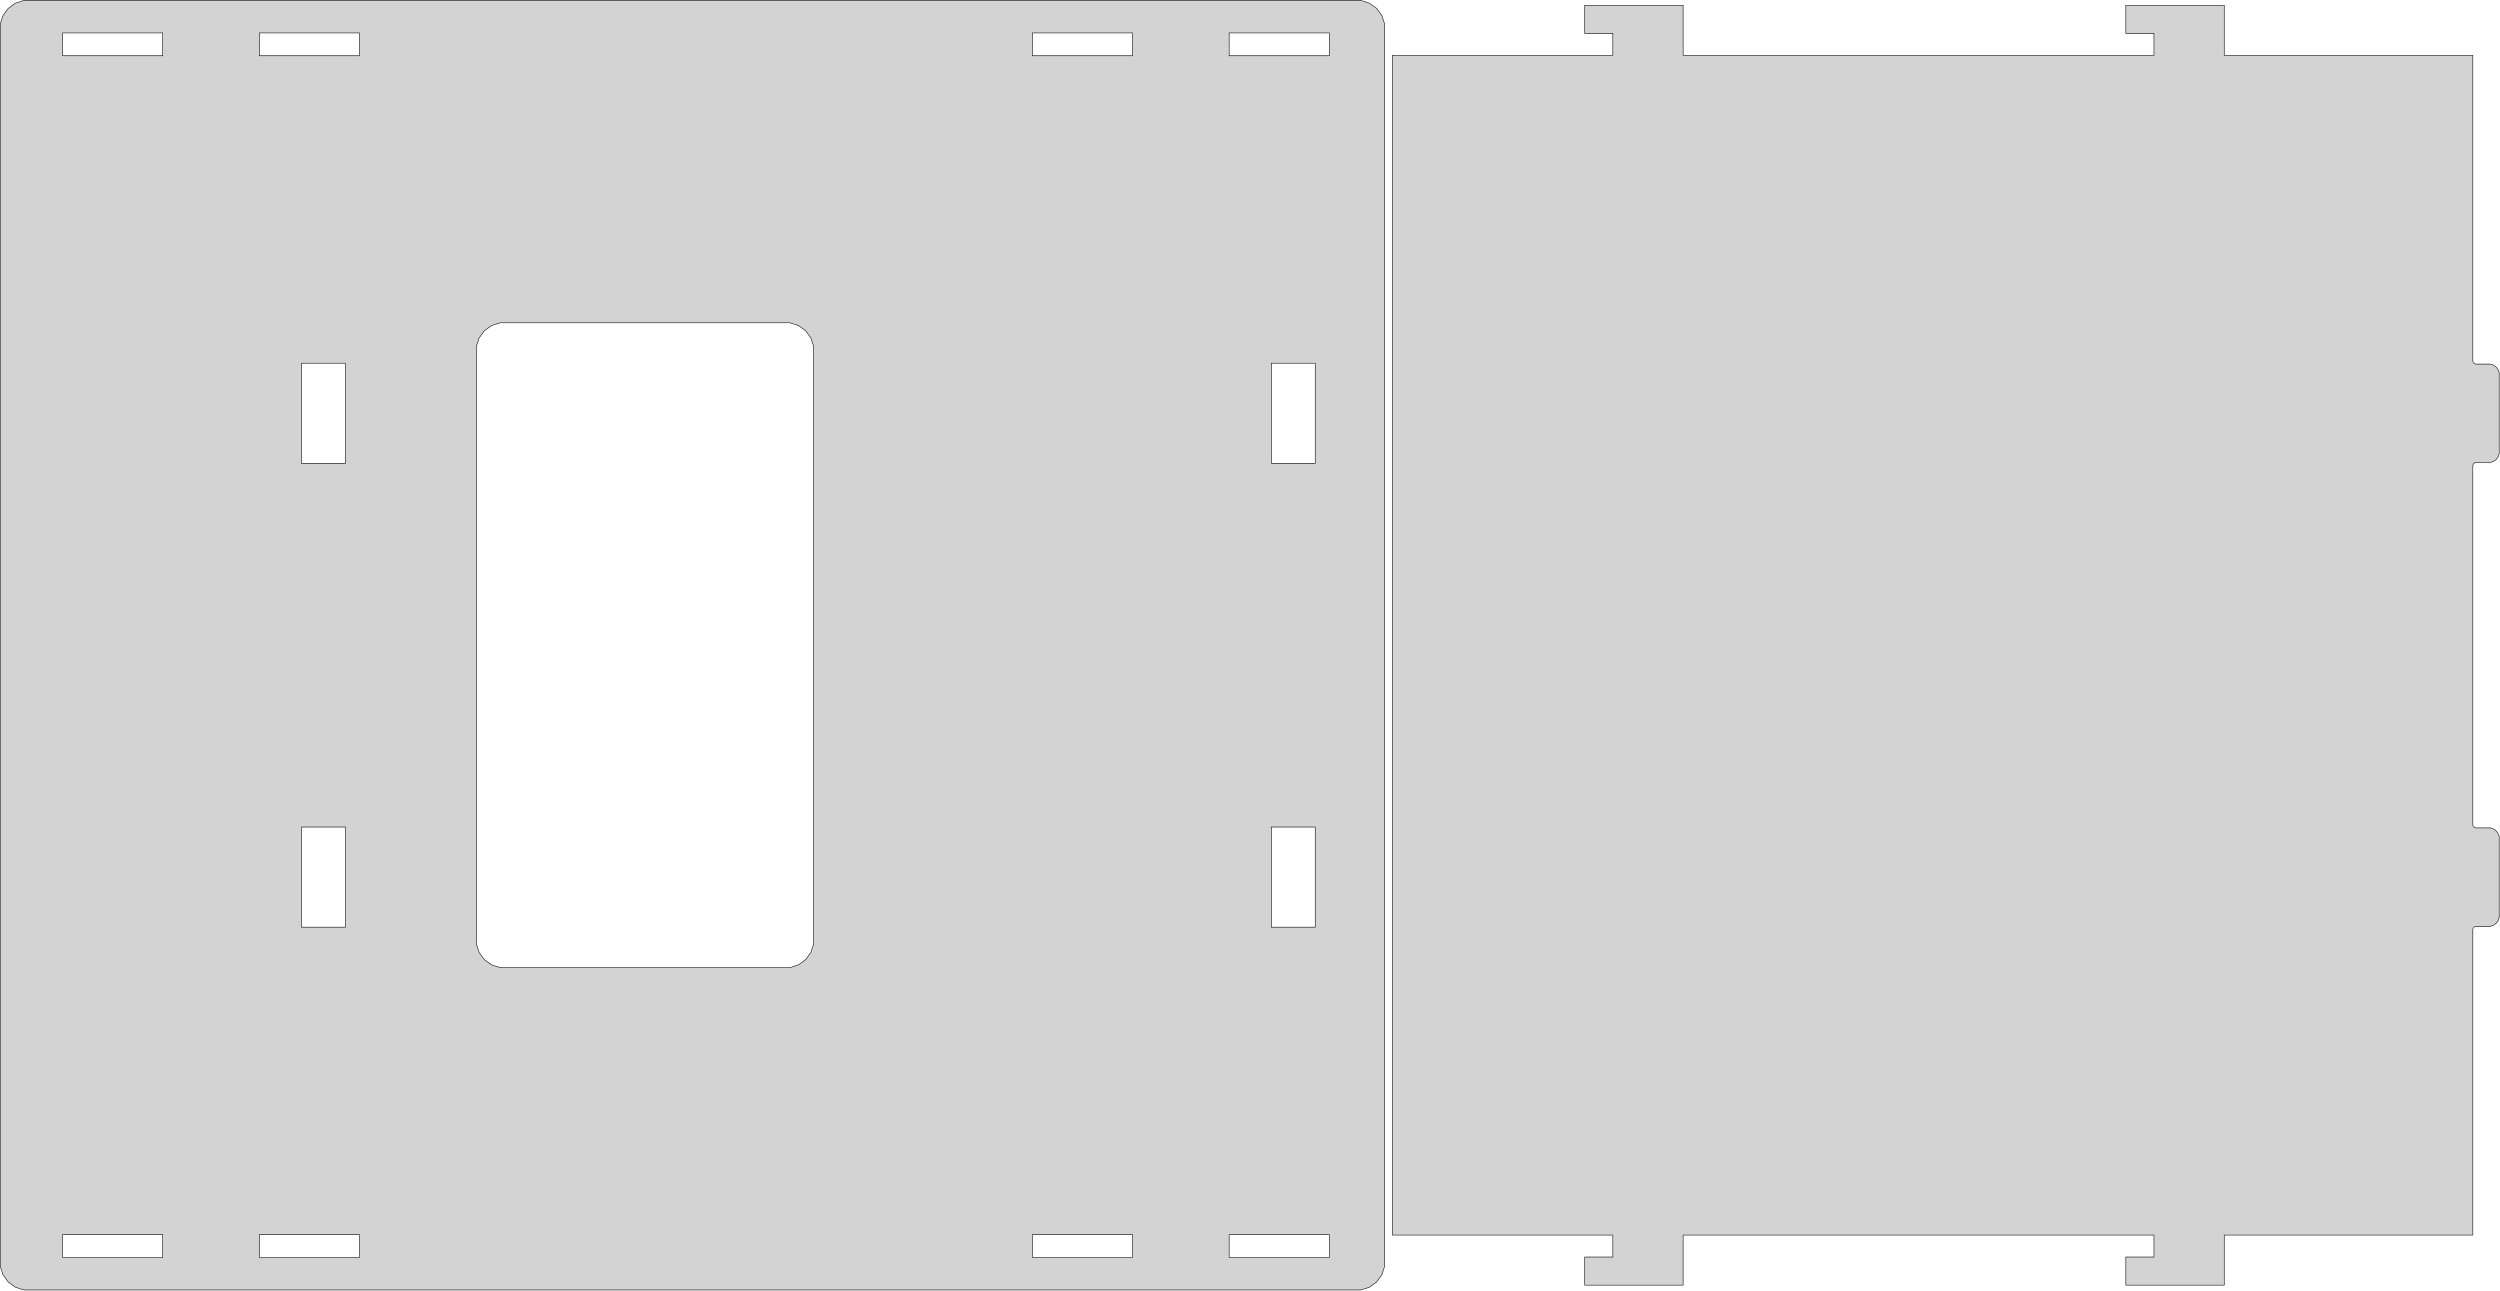
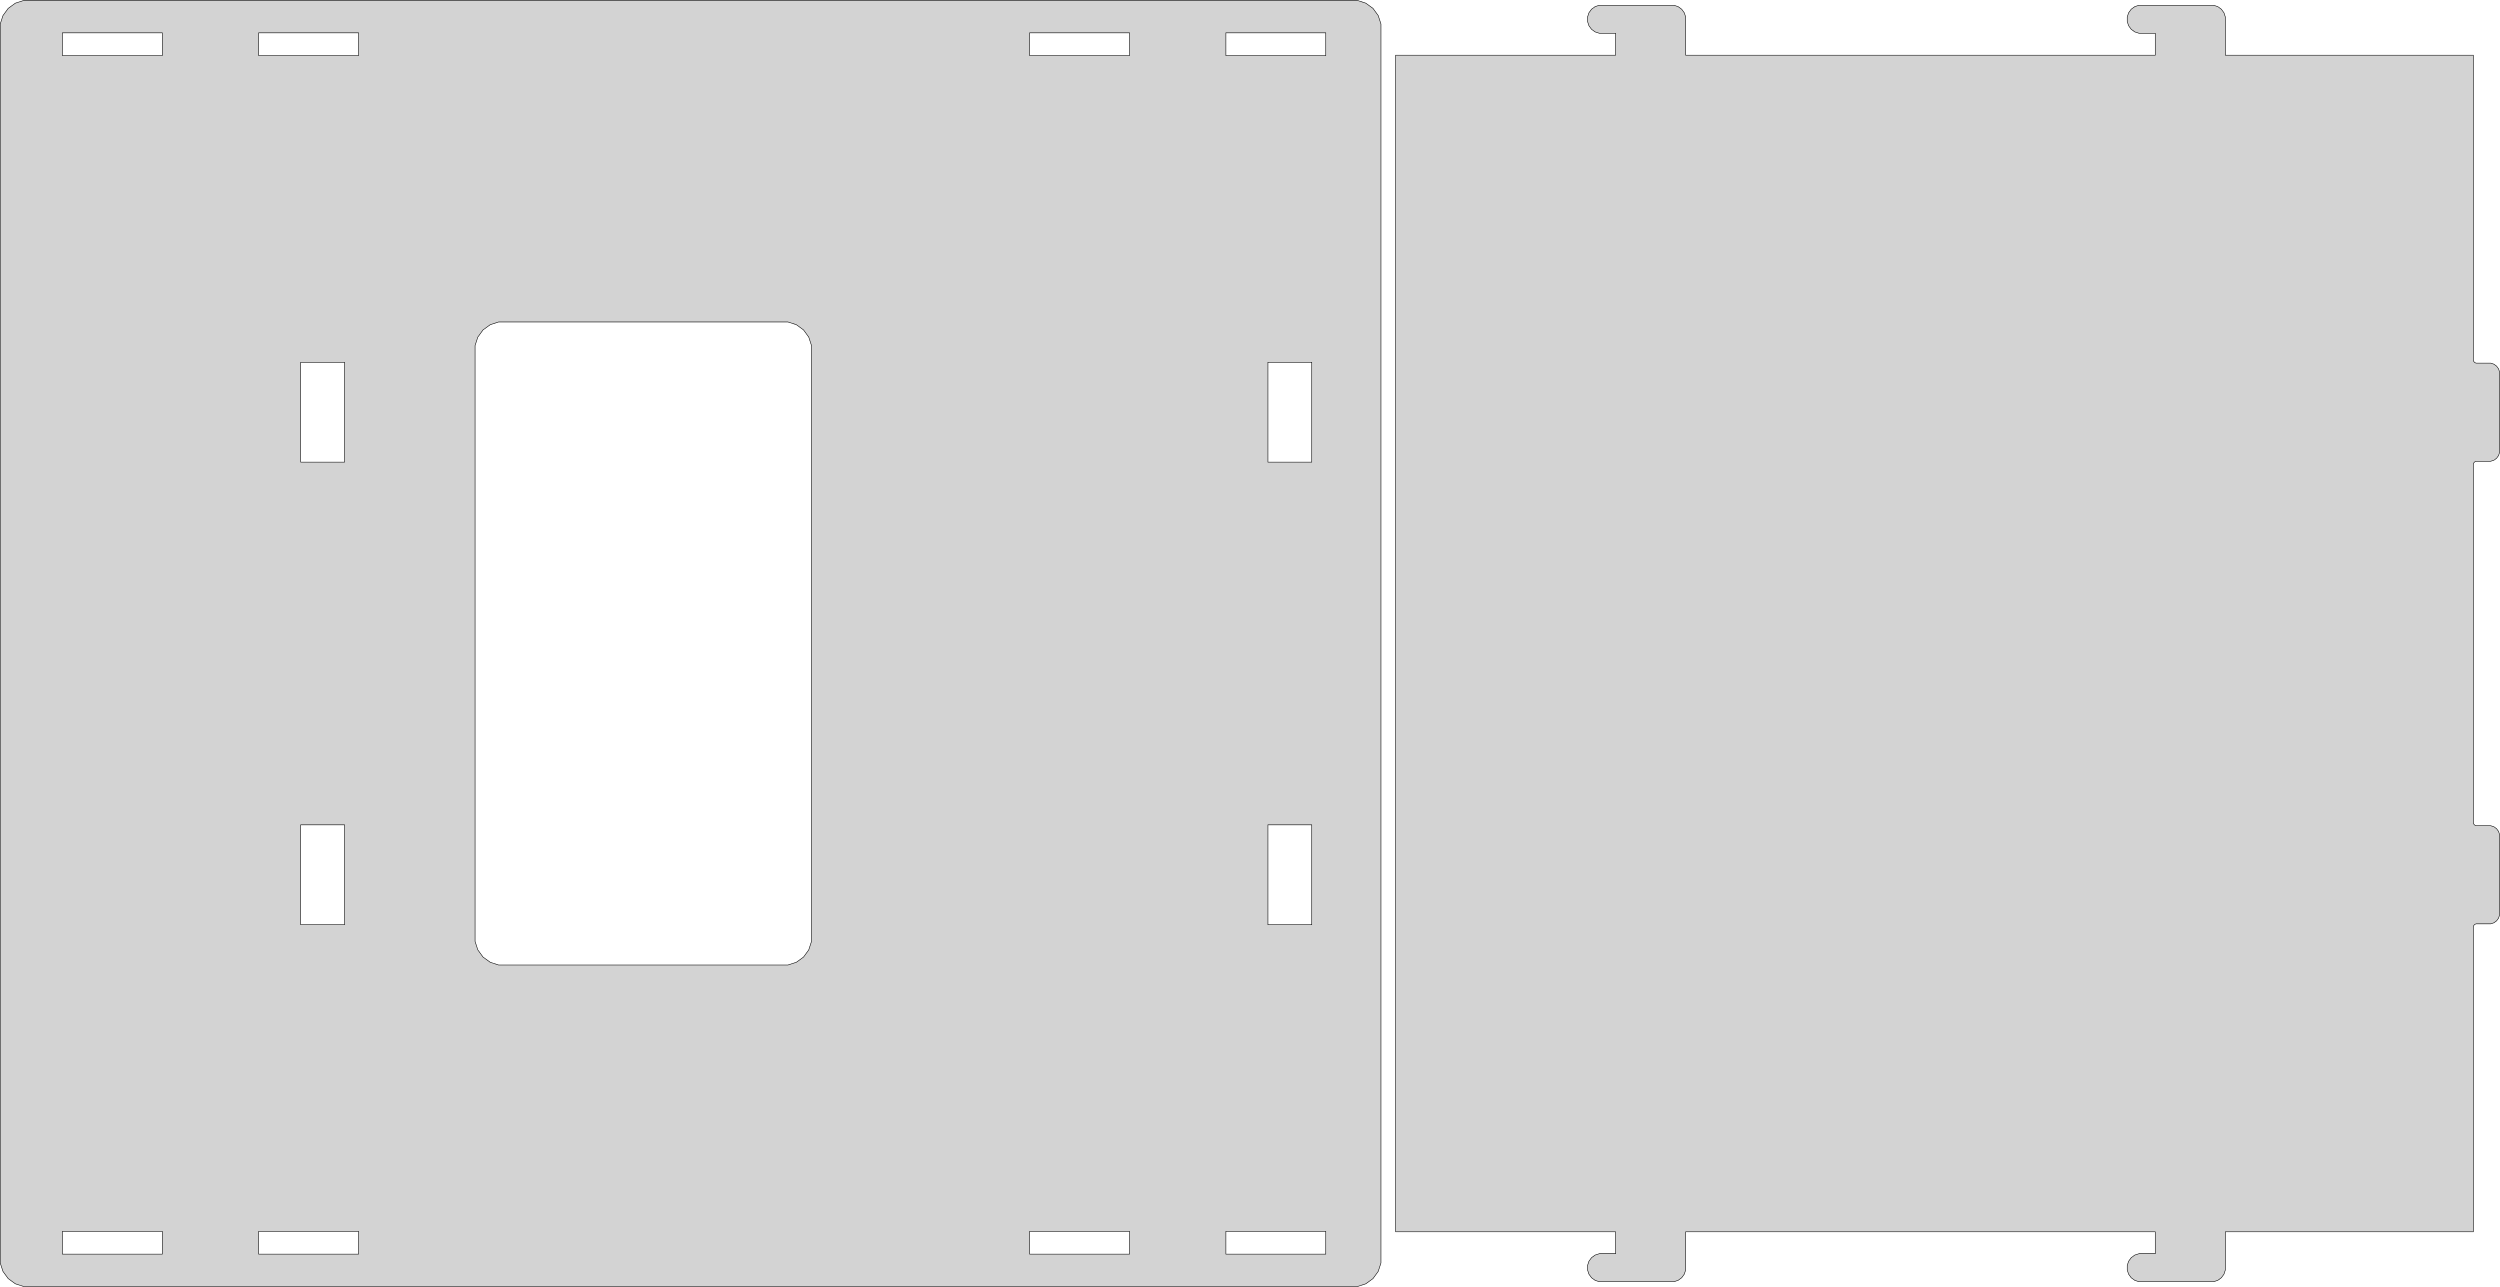
- <svg xmlns="http://www.w3.org/2000/svg" width="2259" height="1166" viewBox="-1194 -583 2259 1166" version="1.1">
-   <path d=" M 43.425,580.126 L 49.934,575.397 L 54.664,568.888 L 57.15,561.235 L 57.15,-561.235 L 54.664,-568.888  L 49.934,-575.397 L 43.425,-580.126 L 35.773,-582.612 L -1172.42,-582.612 L -1180.08,-580.126 L -1186.58,-575.397  L -1191.31,-568.888 L -1193.8,-561.235 L -1193.8,561.235 L -1191.31,568.888 L -1186.58,575.397 L -1180.08,580.126  L -1172.42,582.612 L 35.773,582.612 z M -1137.44,-532.606 L -1137.44,-553.244 L -1046.96,-553.244 L -1046.96,-532.606 z M -959.644,-532.606 L -959.644,-553.244 L -869.156,-553.244 L -869.156,-532.606 z M -261.144,-532.606 L -261.144,-553.244 L -170.656,-553.244 L -170.656,-532.606 z M -83.344,-532.606 L -83.344,-553.244 L 7.144,-553.244 L 7.144,-532.606 z M -742.21,291.306 L -749.863,288.82 L -756.372,284.091 L -761.101,277.581 L -763.587,269.929 L -763.587,-269.929  L -761.101,-277.581 L -756.372,-284.091 L -749.863,-288.82 L -742.21,-291.306 L -480.165,-291.306 L -472.512,-288.82  L -466.003,-284.091 L -461.274,-277.581 L -458.788,-269.929 L -458.788,269.929 L -461.274,277.581 L -466.003,284.091  L -472.512,288.82 L -480.165,291.306 z M -921.544,-164.306 L -921.544,-254.794 L -881.856,-254.794 L -881.856,-164.306 z M -45.244,-164.306 L -45.244,-254.794 L -5.556,-254.794 L -5.556,-164.306 z M -921.544,254.794 L -921.544,164.306 L -881.856,164.306 L -881.856,254.794 z M -45.244,254.794 L -45.244,164.306 L -5.556,164.306 L -5.556,254.794 z M -1137.44,553.244 L -1137.44,532.606 L -1046.96,532.606 L -1046.96,553.244 z M -959.644,553.244 L -959.644,532.606 L -869.156,532.606 L -869.156,553.244 z M -261.144,553.244 L -261.144,532.606 L -170.656,532.606 L -170.656,553.244 z M -83.344,553.244 L -83.344,532.606 L 7.144,532.606 L 7.144,553.244 z M 326.866,533.003 L 752.316,533.003 L 752.316,552.847 L 726.916,552.847 L 726.916,578.247 L 815.816,578.247  L 815.816,533.003 L 1040.45,533.003 L 1040.45,256.672 L 1040.76,255.716 L 1041.35,254.902 L 1042.16,254.311  L 1043.12,254 L 1056.24,254 L 1059.11,253.068 L 1061.55,251.294 L 1063.33,248.853 L 1064.26,245.984  L 1064.26,173.116 L 1063.33,170.247 L 1061.55,167.806 L 1059.11,166.032 L 1056.24,165.1 L 1043.12,165.1  L 1042.16,164.789 L 1041.35,164.198 L 1040.76,163.384 L 1040.45,162.428 L 1040.45,-162.428 L 1040.76,-163.384  L 1041.35,-164.198 L 1042.16,-164.789 L 1043.12,-165.1 L 1056.24,-165.1 L 1059.11,-166.032 L 1061.55,-167.806  L 1063.33,-170.247 L 1064.26,-173.116 L 1064.26,-245.984 L 1063.33,-248.853 L 1061.55,-251.294 L 1059.11,-253.068  L 1056.24,-254 L 1043.12,-254 L 1042.16,-254.311 L 1041.35,-254.902 L 1040.76,-255.716 L 1040.45,-256.672  L 1040.45,-533.003 L 815.816,-533.003 L 815.816,-578.247 L 726.916,-578.247 L 726.916,-552.847 L 752.316,-552.847  L 752.316,-533.003 L 326.866,-533.003 L 326.866,-578.247 L 237.966,-578.247 L 237.966,-552.847 L 263.366,-552.847  L 263.366,-533.003 L 64.135,-533.003 L 64.135,533.003 L 263.366,533.003 L 263.366,552.847 L 237.966,552.847  L 237.966,578.247 L 326.866,578.247 z " stroke="black" fill="lightgray" stroke-width="0.5" />
+ <svg xmlns="http://www.w3.org/2000/svg" width="2265" height="1166" viewBox="-1194 -583 2265 1166" version="1.1">
+   <path d=" M 43.425,580.126 L 49.934,575.397 L 54.664,568.888 L 57.15,561.235 L 57.15,-561.235 L 54.664,-568.888  L 49.934,-575.397 L 43.425,-580.126 L 35.773,-582.612 L -1172.42,-582.612 L -1180.08,-580.126 L -1186.58,-575.397  L -1191.31,-568.888 L -1193.8,-561.235 L -1193.8,561.235 L -1191.31,568.888 L -1186.58,575.397 L -1180.08,580.126  L -1172.42,582.612 L 35.773,582.612 z M -1137.44,-532.606 L -1137.44,-553.244 L -1046.96,-553.244 L -1046.96,-532.606 z M -959.644,-532.606 L -959.644,-553.244 L -869.156,-553.244 L -869.156,-532.606 z M -261.144,-532.606 L -261.144,-553.244 L -170.656,-553.244 L -170.656,-532.606 z M -83.344,-532.606 L -83.344,-553.244 L 7.144,-553.244 L 7.144,-532.606 z M -742.21,291.306 L -749.863,288.82 L -756.372,284.091 L -761.101,277.581 L -763.587,269.929 L -763.587,-269.929  L -761.101,-277.581 L -756.372,-284.091 L -749.863,-288.82 L -742.21,-291.306 L -480.165,-291.306 L -472.512,-288.82  L -466.003,-284.091 L -461.274,-277.581 L -458.788,-269.929 L -458.788,269.929 L -461.274,277.581 L -466.003,284.091  L -472.512,288.82 L -480.165,291.306 z M -921.544,-164.306 L -921.544,-254.794 L -881.856,-254.794 L -881.856,-164.306 z M -45.244,-164.306 L -45.244,-254.794 L -5.556,-254.794 L -5.556,-164.306 z M -921.544,254.794 L -921.544,164.306 L -881.856,164.306 L -881.856,254.794 z M -45.244,254.794 L -45.244,164.306 L -5.556,164.306 L -5.556,254.794 z M -1137.44,553.244 L -1137.44,532.606 L -1046.96,532.606 L -1046.96,553.244 z M -959.644,553.244 L -959.644,532.606 L -869.156,532.606 L -869.156,553.244 z M -261.144,553.244 L -261.144,532.606 L -170.656,532.606 L -170.656,553.244 z M -83.344,553.244 L -83.344,532.606 L 7.144,532.606 L 7.144,553.244 z M 326.354,577.004 L 329.608,574.639 L 331.973,571.384 L 333.216,567.558 L 333.216,533.003 L 758.666,533.003  L 758.666,552.847 L 743.955,552.847 L 740.129,554.09 L 736.874,556.455 L 734.509,559.709 L 733.266,563.535  L 733.266,567.558 L 734.509,571.384 L 736.874,574.639 L 740.129,577.004 L 743.955,578.247 L 811.478,578.247  L 815.304,577.004 L 818.558,574.639 L 820.923,571.384 L 822.166,567.558 L 822.166,533.003 L 1046.8,533.003  L 1046.8,256.672 L 1047.11,255.716 L 1047.7,254.902 L 1048.51,254.311 L 1049.47,254 L 1062.59,254  L 1065.46,253.068 L 1067.9,251.294 L 1069.68,248.853 L 1070.61,245.984 L 1070.61,173.116 L 1069.68,170.247  L 1067.9,167.806 L 1065.46,166.032 L 1062.59,165.1 L 1049.47,165.1 L 1048.51,164.789 L 1047.7,164.198  L 1047.11,163.384 L 1046.8,162.428 L 1046.8,-162.428 L 1047.11,-163.384 L 1047.7,-164.198 L 1048.51,-164.789  L 1049.47,-165.1 L 1062.59,-165.1 L 1065.46,-166.032 L 1067.9,-167.806 L 1069.68,-170.247 L 1070.61,-173.116  L 1070.61,-245.984 L 1069.68,-248.853 L 1067.9,-251.294 L 1065.46,-253.068 L 1062.59,-254 L 1049.47,-254  L 1048.51,-254.311 L 1047.7,-254.902 L 1047.11,-255.716 L 1046.8,-256.672 L 1046.8,-533.003 L 822.166,-533.003  L 822.166,-567.558 L 820.923,-571.384 L 818.558,-574.639 L 815.304,-577.004 L 811.478,-578.247 L 743.955,-578.247  L 740.129,-577.004 L 736.874,-574.639 L 734.509,-571.384 L 733.266,-567.558 L 733.266,-563.535 L 734.509,-559.709  L 736.874,-556.455 L 740.129,-554.09 L 743.955,-552.847 L 758.666,-552.847 L 758.666,-533.003 L 333.216,-533.003  L 333.216,-567.558 L 331.973,-571.384 L 329.608,-574.639 L 326.354,-577.004 L 322.528,-578.247 L 255.005,-578.247  L 251.179,-577.004 L 247.924,-574.639 L 245.559,-571.384 L 244.316,-567.558 L 244.316,-563.535 L 245.559,-559.709  L 247.924,-556.455 L 251.179,-554.09 L 255.005,-552.847 L 269.716,-552.847 L 269.716,-533.003 L 70.485,-533.003  L 70.485,533.003 L 269.716,533.003 L 269.716,552.847 L 255.005,552.847 L 251.179,554.09 L 247.924,556.455  L 245.559,559.709 L 244.316,563.535 L 244.316,567.558 L 245.559,571.384 L 247.924,574.639 L 251.179,577.004  L 255.005,578.247 L 322.528,578.247 z " stroke="black" fill="lightgray" stroke-width="0.5" />
</svg>
